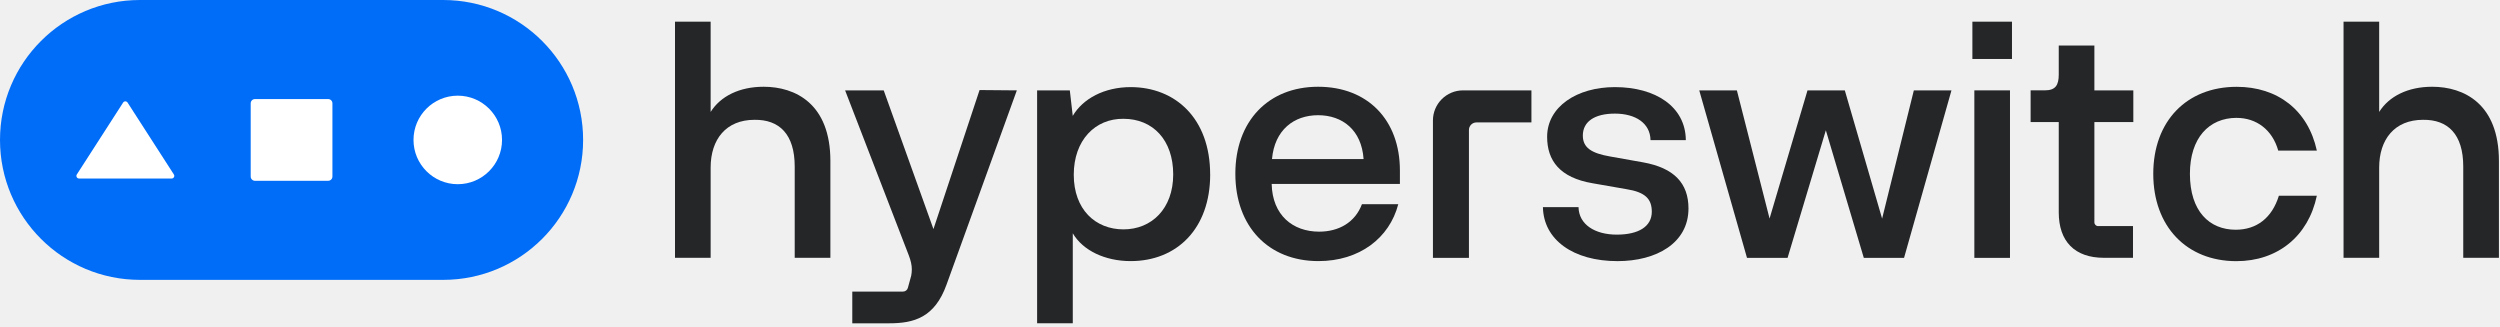
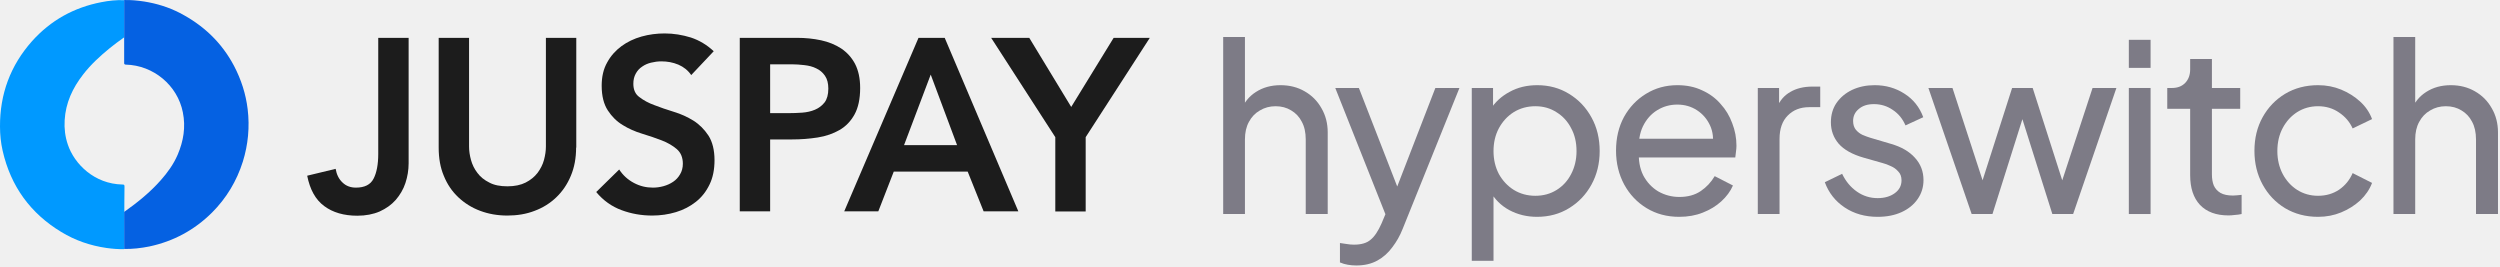
- <svg xmlns="http://www.w3.org/2000/svg" width="766" height="100" viewBox="0 0 766 100" fill="none">
-   <g clip-path="url(#clip0_1969_1952)">
-     <path d="M370.801 53.44C370.801 70.08 360.581 80 346.441 80C338.621 80 331.811 76.79 328.701 71.48V99.04H317.771V27.69H327.791L328.691 35.51C331.801 30.2 338.411 26.69 346.431 26.69C360.061 26.69 370.791 36.21 370.791 53.45L370.801 53.44ZM359.471 53.44C359.471 42.92 353.261 36.4 344.231 36.4C335.611 36.3 329.001 42.91 329.001 53.54C329.001 64.17 335.621 70.28 344.231 70.28C352.841 70.28 359.471 63.97 359.471 53.44Z" fill="#242628" />
-     <path d="M428.931 56.35H389.641C389.841 65.97 396.151 70.98 404.171 70.98C410.181 70.98 415.201 68.17 417.301 62.56H428.431C425.721 72.98 416.501 80 403.971 80C388.631 80 378.511 69.38 378.511 53.24C378.511 37.1 388.631 26.58 403.871 26.58C419.111 26.58 428.931 36.8 428.931 52.24V56.35ZM389.741 48.73H417.801C417.201 39.81 411.291 35.3 403.871 35.3C396.451 35.3 390.541 39.81 389.741 48.73Z" fill="#242628" />
-     <path d="M448.281 27.69C443.181 27.69 439.051 31.82 439.051 36.92V79.01H450.081V51.65V39.82C450.081 38.55 451.111 37.51 452.391 37.51H469.231V27.69H448.291H448.281Z" fill="#242628" />
-     <path d="M300.14 27.59L286.01 70.19L270.77 27.69H258.94L278.48 78.31C279.08 79.91 279.38 81.22 279.38 82.52C279.38 83.23 279.31 83.88 279.19 84.48L279.16 84.59C279.09 84.91 279.01 85.21 278.91 85.5L278.17 88.21C277.99 88.88 277.38 89.34 276.69 89.34H261.14V99.06H272.47C280.09 99.06 286.4 97.26 290.01 87.23L311.56 27.69L300.13 27.59H300.14Z" fill="#242628" />
-     <path d="M206.82 79H217.74V51.34C217.74 42.72 222.45 36.71 231.17 36.71C238.79 36.61 243.5 41.12 243.5 51.04V79H254.43V49.33C254.43 31.79 243.71 26.58 233.98 26.58C226.56 26.58 220.75 29.49 217.74 34.3V6.64H206.82V79Z" fill="#242628" />
-     <path d="M483.66 63.47C483.76 68.78 488.67 71.89 495.39 71.89C502.11 71.89 506.11 69.38 506.11 64.87C506.11 60.96 504.11 58.86 498.29 57.95L487.97 56.15C477.95 54.45 474.04 49.23 474.04 41.92C474.04 32.7 483.16 26.69 494.79 26.69C507.32 26.69 516.44 32.7 516.54 42.93H505.72C505.62 37.72 501.11 34.81 494.8 34.81C488.49 34.81 484.98 37.32 484.98 41.53C484.98 45.24 487.59 46.94 493.3 47.94L503.42 49.74C512.94 51.44 517.35 56.15 517.35 63.87C517.35 74.49 507.53 80.01 495.6 80.01C482.07 80.01 472.95 73.5 472.75 63.47H483.68H483.66Z" fill="#242628" />
-     <path d="M542.19 66.98L553.82 27.69H565.25L576.68 66.98L586.4 27.69H597.93L583.4 79.01H571.07L559.44 39.92L547.71 79.01H535.28L520.65 27.69H532.18L542.2 66.98H542.19Z" fill="#242628" />
-     <path d="M604.34 6.64H616.47V18.07H604.34V6.64ZM604.94 27.69H615.86V79.01H604.94V27.69Z" fill="#242628" />
-     <path d="M685.32 36.11C676.8 36.11 670.99 42.32 670.99 53.25C670.99 64.78 677 70.39 685.02 70.39C691.43 70.39 696.15 66.78 698.25 59.97H709.88C707.27 72.4 697.85 80.02 685.22 80.02C669.99 80.02 659.76 69.4 659.76 53.26C659.76 37.12 669.98 26.6 685.32 26.6C697.85 26.6 707.17 33.72 709.88 46.14H698.05C696.25 39.73 691.33 36.12 685.32 36.12V36.11Z" fill="#242628" />
-     <path d="M642.87 69.28C642.23 69.28 641.72 68.76 641.72 68.13V37.41H653.65V27.69H641.72V13.95H630.8V22.87C630.8 26.08 629.8 27.68 626.59 27.68H622.18V37.4H630.8V65.06C630.8 73.98 635.71 78.99 644.63 78.99H653.55V69.27H642.88L642.87 69.28Z" fill="#242628" />
-     <path d="M745.22 26.58C737.8 26.58 731.99 29.49 728.98 34.3V6.64H718.06V79H728.98V51.34C728.98 42.72 733.69 36.71 742.41 36.71C750.03 36.61 754.74 41.12 754.74 51.04V79H765.67V49.33C765.67 31.79 754.95 26.58 745.22 26.58Z" fill="#242628" />
-     <g clip-path="url(#clip1_1969_1952)">
-       <path d="M135.792 0H42.875C19.196 0 0 19.196 0 42.875C0 66.554 19.196 85.75 42.875 85.75H135.792C159.471 85.75 178.667 66.554 178.667 42.875C178.667 19.196 159.471 0 135.792 0Z" fill="#006DF9" />
-       <path d="M140.261 56.437C147.751 56.437 153.822 50.365 153.822 42.875C153.822 35.385 147.751 29.314 140.261 29.314C132.771 29.314 126.699 35.385 126.699 42.875C126.699 50.365 132.771 56.437 140.261 56.437Z" fill="white" />
-       <path d="M53.272 53.451L39.088 31.425C38.768 30.93 38.045 30.93 37.725 31.425L23.541 53.451C23.192 53.989 23.58 54.699 24.222 54.699H52.591C53.233 54.699 53.621 53.989 53.272 53.451Z" fill="white" />
-       <path d="M100.55 30.353H78.117C77.397 30.353 76.814 30.937 76.814 31.657V54.09C76.814 54.81 77.397 55.394 78.117 55.394H100.55C101.27 55.394 101.854 54.81 101.854 54.09V31.657C101.854 30.937 101.27 30.353 100.55 30.353Z" fill="white" />
-     </g>
-   </g>
-   <defs>
-     <clipPath id="clip0_1969_1952">
-       <rect width="765.66" height="99.05" fill="white" />
-     </clipPath>
-     <clipPath id="clip1_1969_1952">
-       <rect width="178.667" height="85.75" fill="white" />
-     </clipPath>
-   </defs>
+ <svg xmlns="http://www.w3.org/2000/svg" width="545" height="58" viewBox="0 0 545 58" fill="none">
+   <path fill-rule="evenodd" clip-rule="evenodd" d="M27.067 54.308C25.766 54.344 24.502 54.236 23.201 54.054C19.695 53.548 16.407 52.425 13.371 50.579C6.65 46.525 2.349 40.624 0.579 32.877C0.181 31.139 0 29.365 0 27.591C-0.036 20.496 2.277 14.269 6.975 8.984C11.059 4.422 16.118 1.635 22.08 0.476C23.743 0.15 25.405 -0.031 27.067 0.042C27.067 2.757 27.067 5.436 27.067 8.151C26.995 8.187 26.923 8.223 26.851 8.296C25.875 8.984 24.899 9.708 23.959 10.468C21.827 12.206 19.804 14.052 18.105 16.26C15.829 19.192 14.311 22.414 14.094 26.216C13.986 28.026 14.202 29.799 14.781 31.501C16.19 35.737 20.563 40.117 26.706 40.225C27.067 40.225 27.14 40.298 27.14 40.696C27.104 42.542 27.104 46.235 27.104 46.235C27.104 46.235 27.104 46.452 27.104 46.561C27.067 49.131 27.067 51.701 27.067 54.308Z" fill="#0099FF" />
+   <path fill-rule="evenodd" clip-rule="evenodd" d="M27.067 8.115C27.067 8.115 27.067 2.721 27.067 0.006C28.548 -0.031 29.994 0.114 31.439 0.331C34.15 0.766 36.752 1.562 39.209 2.829C44.304 5.472 48.315 9.237 51.026 14.377C52.58 17.346 53.592 20.496 53.989 23.79C54.459 27.663 54.097 31.501 52.941 35.23C51.604 39.465 49.363 43.194 46.219 46.343C42.389 50.145 37.836 52.606 32.559 53.729C30.753 54.091 28.91 54.308 27.067 54.272C27.067 51.665 27.067 49.095 27.067 46.488C27.067 46.38 27.067 46.199 27.067 46.199C27.067 46.199 27.175 46.126 27.211 46.09C30.03 44.099 32.704 41.927 35.017 39.32C36.535 37.619 37.836 35.809 38.739 33.709C40.004 30.741 40.51 27.7 39.859 24.478C38.703 18.613 33.463 14.233 27.428 14.088C27.03 14.088 27.067 13.762 27.067 13.762V8.115Z" fill="#0561E2" />
+   <path d="M89.081 35.597C89.081 37.092 88.835 38.516 88.38 39.905C87.924 41.294 87.188 42.504 86.277 43.573C85.331 44.641 84.175 45.46 82.773 46.101C81.371 46.706 79.724 47.026 77.902 47.026C74.959 47.026 72.541 46.314 70.683 44.926C68.791 43.537 67.565 41.329 66.969 38.303L73.171 36.807C73.382 38.053 73.872 39.05 74.678 39.798C75.449 40.546 76.43 40.902 77.587 40.902C79.479 40.902 80.776 40.261 81.442 38.944C82.107 37.662 82.458 35.846 82.458 33.567V8.25H89.081V35.597Z" fill="#1C1C1C" />
+   <path d="M125.593 32.178C125.593 34.457 125.208 36.522 124.437 38.338C123.666 40.19 122.615 41.721 121.283 43.003C119.952 44.285 118.375 45.282 116.553 45.958C114.73 46.67 112.733 46.991 110.595 46.991C108.458 46.991 106.46 46.635 104.673 45.958C102.851 45.282 101.274 44.285 99.907 43.003C98.541 41.721 97.49 40.154 96.754 38.338C95.983 36.522 95.632 34.457 95.632 32.178V8.25H102.255V31.965C102.255 32.89 102.395 33.852 102.676 34.884C102.956 35.881 103.412 36.843 104.077 37.697C104.708 38.552 105.584 39.264 106.671 39.798C107.722 40.368 109.053 40.617 110.63 40.617C112.207 40.617 113.539 40.332 114.59 39.798C115.641 39.264 116.518 38.552 117.183 37.697C117.814 36.843 118.305 35.917 118.585 34.884C118.865 33.852 119.006 32.89 119.006 31.965V8.25H125.629V32.178H125.593Z" fill="#1C1C1C" />
+   <path d="M150.684 16.369C149.983 15.336 149.037 14.588 147.881 14.09C146.689 13.591 145.463 13.377 144.166 13.377C143.395 13.377 142.659 13.484 141.924 13.662C141.188 13.84 140.557 14.125 139.996 14.517C139.4 14.909 138.945 15.407 138.595 16.048C138.244 16.689 138.069 17.401 138.069 18.256C138.069 19.538 138.489 20.535 139.4 21.175C140.277 21.852 141.363 22.457 142.659 22.92C143.956 23.419 145.358 23.917 146.9 24.38C148.441 24.843 149.843 25.484 151.175 26.303C152.471 27.122 153.558 28.226 154.434 29.543C155.31 30.896 155.765 32.712 155.765 34.92C155.765 36.95 155.415 38.73 154.679 40.225C153.943 41.757 152.962 43.003 151.7 44C150.439 44.997 149.002 45.745 147.355 46.243C145.708 46.742 143.956 46.991 142.169 46.991C139.856 46.991 137.613 46.599 135.511 45.816C133.373 45.032 131.516 43.715 129.974 41.863L134.985 36.95C135.791 38.196 136.842 39.157 138.174 39.869C139.506 40.581 140.872 40.902 142.344 40.902C143.115 40.902 143.886 40.795 144.657 40.581C145.428 40.368 146.129 40.047 146.759 39.62C147.39 39.193 147.881 38.659 148.266 37.982C148.652 37.341 148.862 36.558 148.862 35.703C148.862 34.315 148.406 33.246 147.53 32.499C146.654 31.751 145.568 31.11 144.271 30.611C142.975 30.113 141.538 29.614 139.996 29.151C138.454 28.689 137.018 28.048 135.756 27.264C134.46 26.481 133.373 25.413 132.497 24.06C131.621 22.707 131.166 20.926 131.166 18.683C131.166 16.724 131.551 15.051 132.357 13.627C133.128 12.202 134.179 11.027 135.476 10.066C136.737 9.14 138.209 8.428 139.856 7.965C141.503 7.502 143.185 7.289 144.902 7.289C146.865 7.289 148.757 7.609 150.614 8.179C152.436 8.784 154.118 9.781 155.59 11.17L150.684 16.369Z" fill="#1C1C1C" />
+   <path d="M173.813 8.25C175.6 8.25 177.317 8.428 178.999 8.784C180.646 9.14 182.118 9.746 183.379 10.565C184.641 11.419 185.657 12.523 186.393 13.912C187.129 15.336 187.514 17.081 187.514 19.181C187.514 21.567 187.094 23.49 186.288 24.95C185.482 26.41 184.396 27.549 183.029 28.333C181.662 29.116 180.085 29.686 178.263 29.971C176.441 30.255 174.584 30.398 172.621 30.398H167.891V46.065H161.268V8.25H173.813ZM171.92 24.665C172.867 24.665 173.848 24.63 174.864 24.558C175.88 24.487 176.826 24.273 177.667 23.917C178.508 23.561 179.209 23.027 179.77 22.315C180.296 21.603 180.576 20.606 180.576 19.324C180.576 18.149 180.331 17.223 179.84 16.511C179.349 15.799 178.719 15.265 177.948 14.909C177.177 14.517 176.301 14.303 175.355 14.197C174.408 14.09 173.497 14.018 172.621 14.018H167.891V24.665H171.92Z" fill="#1C1C1C" />
+   <path d="M200.234 8.25H205.946L221.995 46.065H214.426L210.957 37.413H194.838L191.474 46.065H184.045L200.234 8.25ZM208.644 31.644L202.897 16.262L197.08 31.644H208.644Z" fill="#1C1C1C" />
+   <path d="M230.055 29.899L216.073 8.25H224.378L233.524 23.312L242.775 8.25H250.66L236.678 29.899V46.101H230.055V29.899Z" fill="#1C1C1C" />
+   <path d="M266.655 46.657V8.068H271.396V24.534L270.53 24.075C271.209 22.342 272.297 20.999 273.792 20.048C275.321 19.062 277.106 18.569 279.145 18.569C281.116 18.569 282.866 19.011 284.395 19.895C285.958 20.778 287.182 22.002 288.065 23.565C288.983 25.128 289.442 26.895 289.442 28.867V46.657H284.65V30.396C284.65 28.867 284.361 27.575 283.783 26.522C283.24 25.468 282.475 24.653 281.489 24.075C280.504 23.463 279.365 23.157 278.074 23.157C276.817 23.157 275.678 23.463 274.659 24.075C273.639 24.653 272.841 25.485 272.263 26.573C271.685 27.626 271.396 28.901 271.396 30.396V46.657H266.655Z" fill="#7D7B86" />
+   <path d="M295.677 57.872C295.065 57.872 294.453 57.821 293.842 57.719C293.23 57.617 292.652 57.447 292.108 57.209V52.978C292.482 53.046 292.941 53.114 293.485 53.182C294.063 53.284 294.623 53.335 295.167 53.335C296.764 53.335 297.971 52.978 298.786 52.265C299.636 51.585 300.435 50.395 301.182 48.696L302.915 44.567L302.813 48.696L291.089 19.181H296.237L305.362 42.63H303.833L312.907 19.181H318.157L305.77 49.92C305.192 51.381 304.445 52.706 303.527 53.896C302.643 55.119 301.556 56.088 300.265 56.801C298.973 57.515 297.444 57.872 295.677 57.872Z" fill="#7D7B86" />
+   <path d="M320.845 56.852V19.181H325.484V25.094L324.873 23.922C325.892 22.291 327.285 20.999 329.053 20.048C330.82 19.062 332.842 18.569 335.119 18.569C337.701 18.569 340.012 19.198 342.051 20.456C344.124 21.713 345.756 23.429 346.945 25.604C348.135 27.745 348.729 30.192 348.729 32.945C348.729 35.629 348.135 38.059 346.945 40.234C345.756 42.409 344.124 44.125 342.051 45.383C340.012 46.64 337.684 47.269 335.068 47.269C332.859 47.269 330.837 46.776 329.002 45.791C327.2 44.805 325.807 43.412 324.822 41.611L325.586 40.795V56.852H320.845ZM334.711 42.681C336.444 42.681 337.99 42.256 339.35 41.407C340.709 40.557 341.763 39.402 342.51 37.94C343.292 36.445 343.683 34.78 343.683 32.945C343.683 31.042 343.292 29.376 342.51 27.949C341.763 26.488 340.709 25.332 339.35 24.483C337.99 23.599 336.444 23.157 334.711 23.157C332.978 23.157 331.414 23.582 330.021 24.432C328.662 25.281 327.574 26.454 326.759 27.949C325.977 29.41 325.586 31.076 325.586 32.945C325.586 34.78 325.977 36.445 326.759 37.94C327.574 39.402 328.662 40.557 330.021 41.407C331.414 42.256 332.978 42.681 334.711 42.681Z" fill="#7D7B86" />
+   <path d="M366.058 47.269C363.408 47.269 361.046 46.64 358.973 45.383C356.9 44.125 355.268 42.409 354.079 40.234C352.89 38.025 352.295 35.561 352.295 32.843C352.295 30.09 352.873 27.643 354.028 25.502C355.217 23.361 356.815 21.679 358.82 20.456C360.859 19.198 363.136 18.569 365.651 18.569C367.69 18.569 369.491 18.943 371.054 19.691C372.651 20.405 373.994 21.39 375.081 22.648C376.203 23.871 377.052 25.281 377.63 26.878C378.242 28.442 378.548 30.073 378.548 31.772C378.548 32.146 378.514 32.571 378.446 33.047C378.412 33.488 378.361 33.913 378.293 34.321H355.761V30.243H375.54L373.297 32.078C373.603 30.311 373.433 28.731 372.787 27.337C372.142 25.944 371.19 24.84 369.933 24.024C368.675 23.208 367.248 22.8 365.651 22.8C364.053 22.8 362.592 23.208 361.267 24.024C359.941 24.84 358.905 26.012 358.157 27.541C357.443 29.037 357.155 30.821 357.29 32.894C357.155 34.899 357.46 36.666 358.208 38.195C358.99 39.691 360.077 40.863 361.471 41.713C362.898 42.528 364.444 42.936 366.109 42.936C367.944 42.936 369.491 42.511 370.748 41.662C372.006 40.812 373.025 39.724 373.807 38.399L377.783 40.438C377.239 41.696 376.39 42.851 375.234 43.904C374.113 44.924 372.77 45.74 371.207 46.351C369.678 46.963 367.961 47.269 366.058 47.269Z" fill="#7D7B86" />
+   <path d="M383.199 46.657V19.181H387.838V24.228L387.329 23.514C387.974 21.951 388.96 20.795 390.285 20.048C391.611 19.266 393.225 18.875 395.128 18.875H396.81V23.361H394.414C392.477 23.361 390.914 23.973 389.724 25.196C388.535 26.386 387.94 28.085 387.94 30.294V46.657H383.199Z" fill="#7D7B86" />
+   <path d="M409.33 47.269C406.578 47.269 404.182 46.589 402.143 45.23C400.104 43.87 398.659 42.035 397.81 39.724L401.582 37.889C402.364 39.521 403.434 40.812 404.793 41.764C406.153 42.715 407.665 43.191 409.33 43.191C410.826 43.191 412.066 42.834 413.052 42.12C414.037 41.407 414.53 40.472 414.53 39.317C414.53 38.501 414.292 37.855 413.816 37.38C413.374 36.87 412.831 36.479 412.185 36.207C411.539 35.901 410.945 35.68 410.401 35.544L406.272 34.372C403.791 33.658 401.973 32.639 400.817 31.313C399.696 29.988 399.135 28.442 399.135 26.675C399.135 25.043 399.543 23.633 400.358 22.444C401.208 21.22 402.347 20.269 403.774 19.589C405.235 18.909 406.866 18.569 408.668 18.569C411.08 18.569 413.238 19.181 415.142 20.405C417.079 21.628 418.455 23.344 419.271 25.553L415.396 27.337C414.785 25.91 413.867 24.788 412.644 23.973C411.42 23.123 410.044 22.698 408.515 22.698C407.121 22.698 406.017 23.055 405.201 23.769C404.386 24.449 403.978 25.315 403.978 26.369C403.978 27.15 404.182 27.796 404.59 28.306C404.997 28.782 405.49 29.155 406.068 29.427C406.646 29.665 407.206 29.869 407.75 30.039L412.236 31.364C414.479 32.01 416.212 33.013 417.435 34.372C418.693 35.731 419.322 37.363 419.322 39.266C419.322 40.795 418.897 42.171 418.047 43.395C417.198 44.618 416.025 45.57 414.53 46.249C413.035 46.929 411.301 47.269 409.33 47.269Z" fill="#7D7B86" />
+   <path d="M429.821 46.657L420.391 19.181H425.641L433.135 42.171L431.3 42.12L438.64 19.181H443.126L450.467 42.12L448.632 42.171L456.176 19.181H461.376L451.945 46.657H447.408L440.17 23.718H441.597L434.358 46.657H429.821Z" fill="#7D7B86" />
+   <path d="M464.086 46.657V19.181H468.827V46.657H464.086ZM464.086 14.797V8.68H468.827V14.797H464.086Z" fill="#7D7B86" />
+   <path d="M485.817 46.963C483.133 46.963 481.06 46.199 479.598 44.669C478.171 43.14 477.457 40.982 477.457 38.195V23.718H472.462V19.181H473.481C474.705 19.181 475.673 18.807 476.387 18.06C477.101 17.312 477.457 16.326 477.457 15.103V12.86H482.198V19.181H488.366V23.718H482.198V38.042C482.198 38.96 482.334 39.758 482.606 40.438C482.912 41.118 483.405 41.662 484.084 42.069C484.764 42.443 485.665 42.63 486.786 42.63C487.024 42.63 487.313 42.613 487.653 42.579C488.026 42.545 488.366 42.511 488.672 42.477V46.657C488.23 46.759 487.738 46.827 487.194 46.861C486.65 46.929 486.191 46.963 485.817 46.963Z" fill="#7D7B86" />
+   <path d="M505.333 47.269C502.648 47.269 500.252 46.64 498.145 45.383C496.072 44.125 494.441 42.409 493.252 40.234C492.062 38.059 491.467 35.612 491.467 32.894C491.467 30.141 492.062 27.694 493.252 25.553C494.441 23.412 496.072 21.713 498.145 20.456C500.252 19.198 502.648 18.569 505.333 18.569C507.134 18.569 508.816 18.892 510.38 19.538C511.943 20.184 513.319 21.05 514.509 22.138C515.698 23.225 516.565 24.5 517.108 25.961L512.877 28C512.232 26.573 511.246 25.417 509.921 24.534C508.595 23.616 507.066 23.157 505.333 23.157C503.668 23.157 502.155 23.582 500.796 24.432C499.471 25.281 498.417 26.437 497.636 27.898C496.854 29.359 496.463 31.042 496.463 32.945C496.463 34.78 496.854 36.445 497.636 37.94C498.417 39.402 499.471 40.557 500.796 41.407C502.155 42.256 503.668 42.681 505.333 42.681C507.066 42.681 508.595 42.239 509.921 41.356C511.246 40.438 512.232 39.232 512.877 37.736L517.108 39.877C516.565 41.305 515.698 42.579 514.509 43.701C513.319 44.788 511.943 45.655 510.38 46.3C508.816 46.946 507.134 47.269 505.333 47.269Z" fill="#7D7B86" />
+   <path d="M521.775 46.657V8.068H526.515V24.534L525.649 24.075C526.329 22.342 527.416 20.999 528.911 20.048C530.441 19.062 532.225 18.569 534.264 18.569C536.235 18.569 537.985 19.011 539.514 19.895C541.078 20.778 542.301 22.002 543.185 23.565C544.102 25.128 544.561 26.895 544.561 28.867V46.657H539.769V30.396C539.769 28.867 539.48 27.575 538.903 26.522C538.359 25.468 537.594 24.653 536.609 24.075C535.623 23.463 534.485 23.157 533.193 23.157C531.936 23.157 530.797 23.463 529.778 24.075C528.758 24.653 527.96 25.485 527.382 26.573C526.804 27.626 526.515 28.901 526.515 30.396V46.657H521.775Z" fill="#7D7B86" />
</svg>
